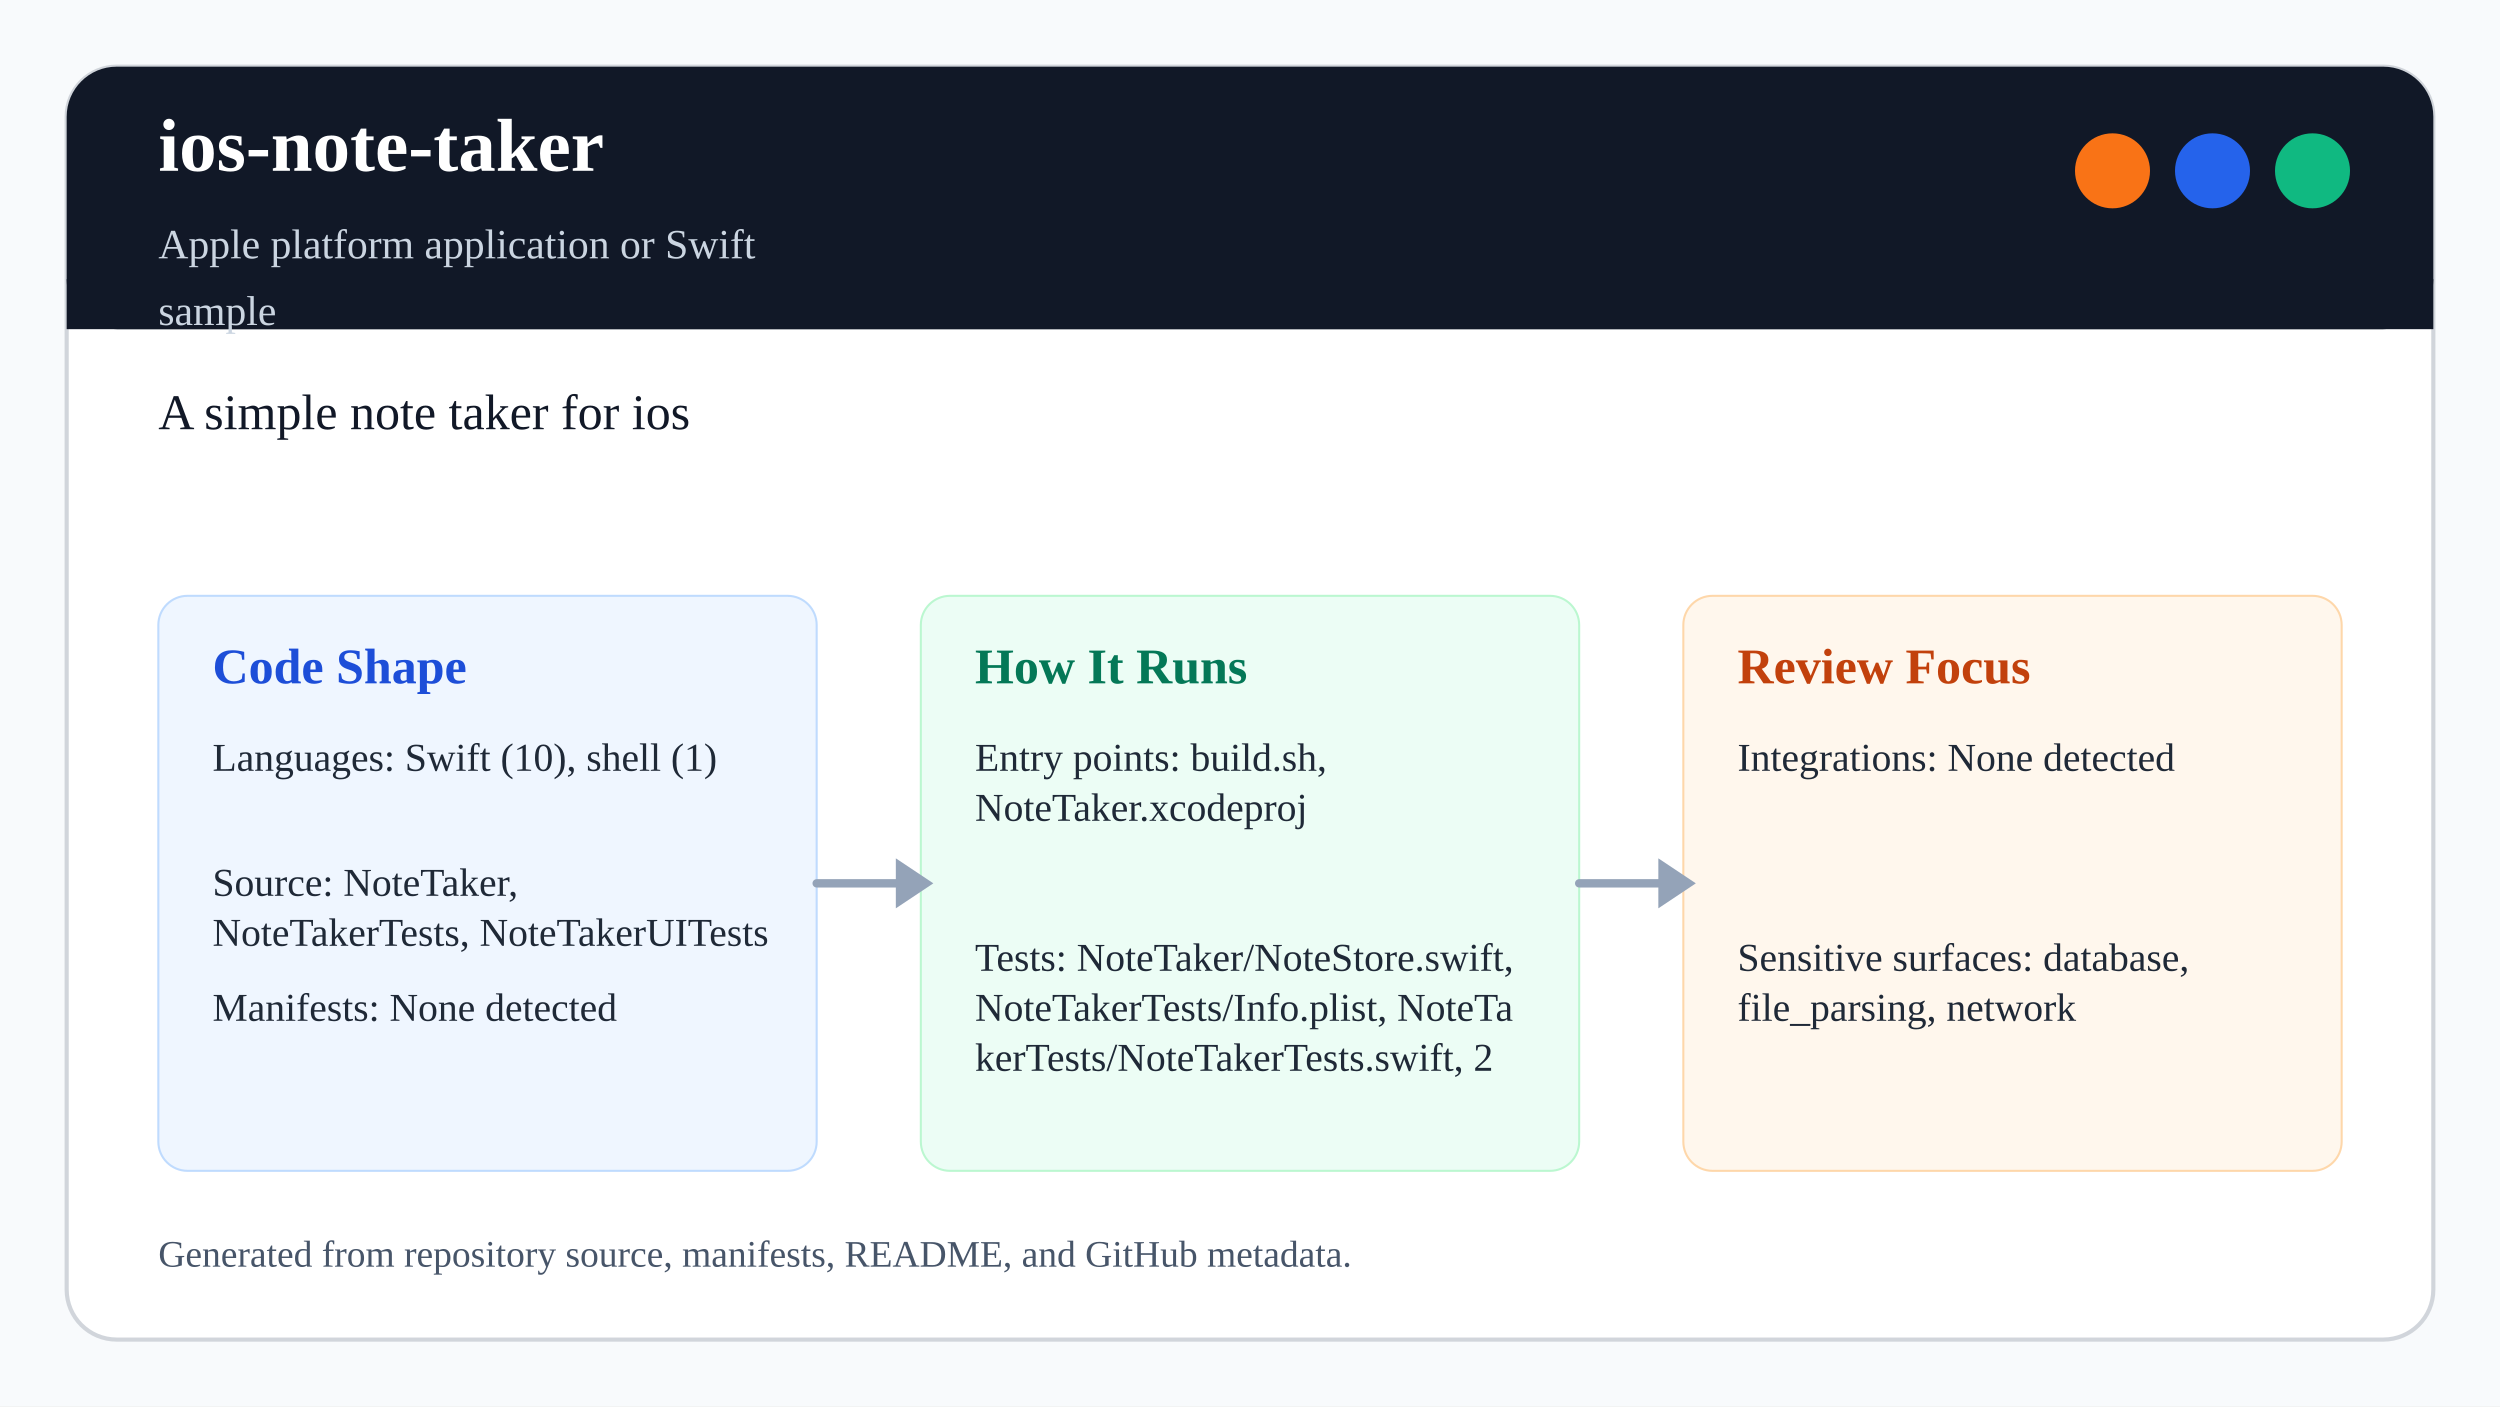
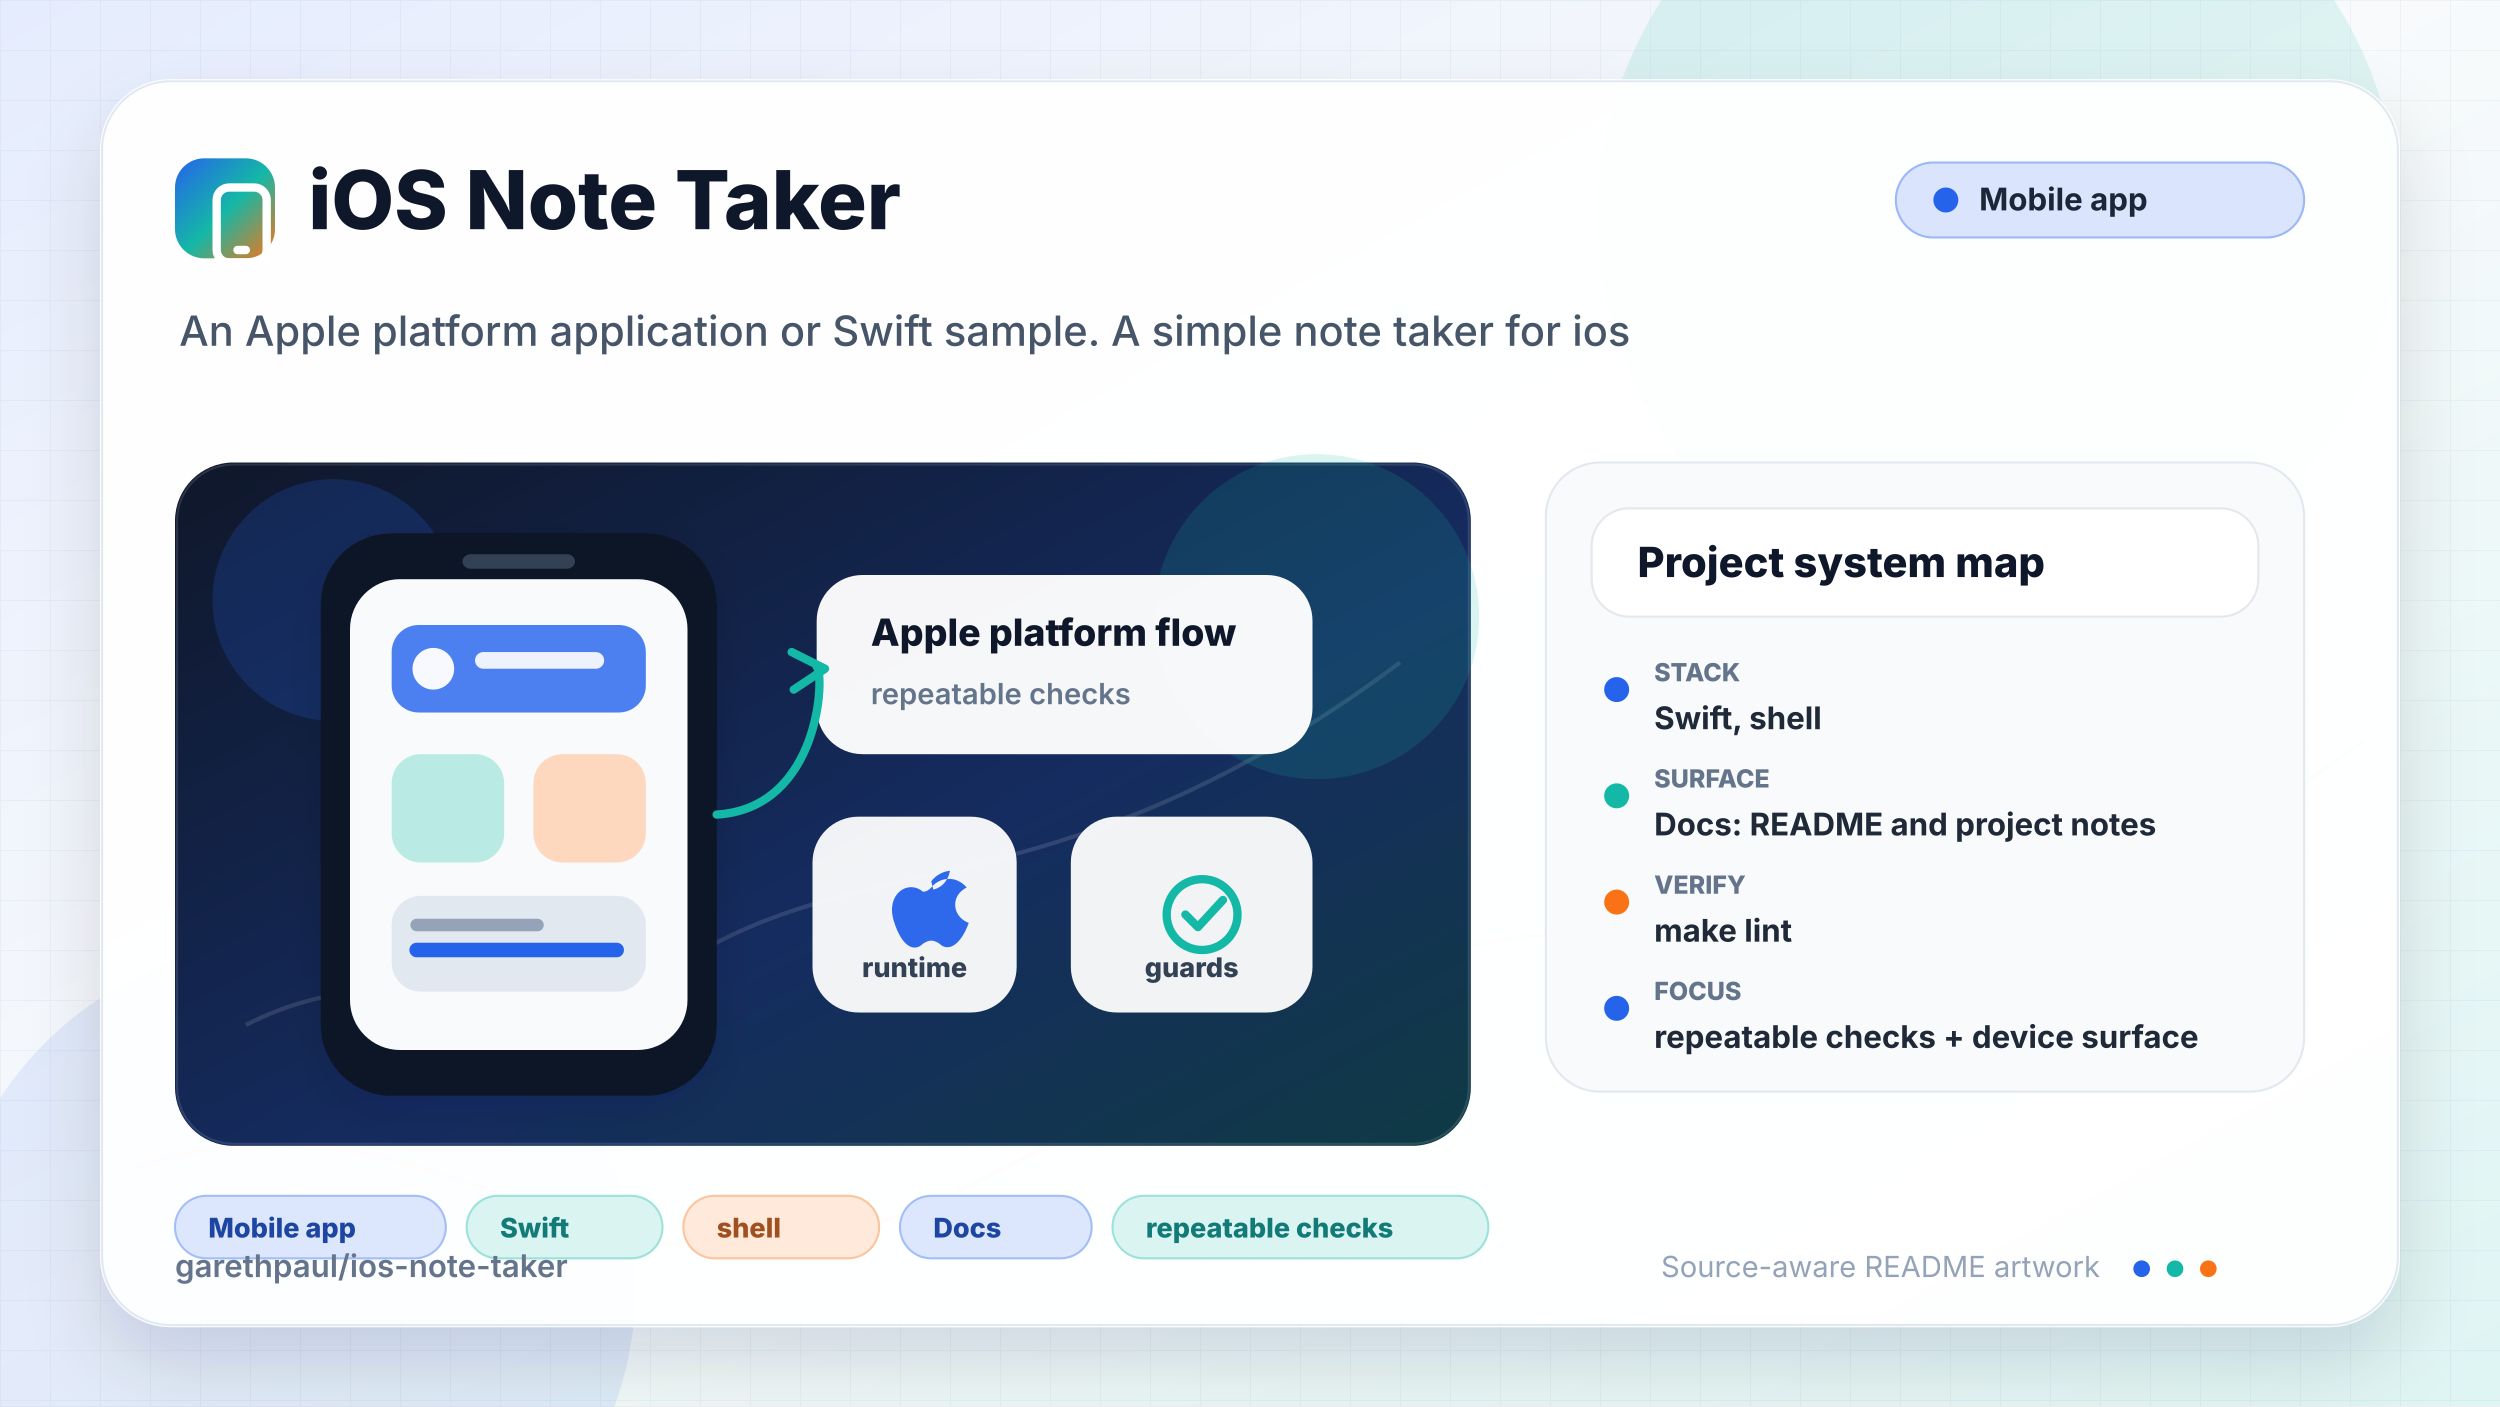
- <svg xmlns="http://www.w3.org/2000/svg" width="1200" height="675" viewBox="0 0 1200 675" role="img" aria-labelledby="title desc">
-   <rect width="1200" height="675" fill="#f8fafc" />
-   <rect x="32" y="32" width="1136" height="611" rx="24" fill="#ffffff" stroke="#d1d5db" stroke-width="2" />
-   <rect x="32" y="32" width="1136" height="126" rx="24" fill="#111827" />
-   <path d="M32 134h1136v24H32z" fill="#111827" />
-   <circle cx="1062" cy="82" r="18" fill="#2563eb" />
-   <circle cx="1110" cy="82" r="18" fill="#10b981" />
-   <circle cx="1014" cy="82" r="18" fill="#f97316" />
-   <text x="76" y="82" font-size="36" fill="#ffffff" font-weight="700">ios-note-taker</text>
-   <text x="76" y="124" font-size="20" fill="#cbd5e1">Apple platform application or Swift</text>
-   <text x="76" y="156" font-size="20" fill="#cbd5e1">sample</text>
-   <text x="76" y="206" font-size="24" fill="#111827">A simple note taker for ios</text>
-   <rect x="76" y="286" width="316" height="276" rx="14" fill="#eff6ff" stroke="#bfdbfe" />
-   <text x="102" y="328" font-size="24" font-weight="700" fill="#1d4ed8">Code Shape</text>
-   <text x="102" y="370" font-size="19" fill="#1f2937">Languages: Swift (10), shell (1)</text>
-   <text x="102" y="430" font-size="19" fill="#1f2937">Source: NoteTaker,</text>
-   <text x="102" y="454" font-size="19" fill="#1f2937">NoteTakerTests, NoteTakerUITests</text>
-   <text x="102" y="490" font-size="19" fill="#1f2937">Manifests: None detected</text>
-   <rect x="442" y="286" width="316" height="276" rx="14" fill="#ecfdf5" stroke="#bbf7d0" />
-   <text x="468" y="328" font-size="24" font-weight="700" fill="#047857">How It Runs</text>
-   <text x="468" y="370" font-size="19" fill="#1f2937">Entry points: build.sh,</text>
-   <text x="468" y="394" font-size="19" fill="#1f2937">NoteTaker.xcodeproj</text>
-   <text x="468" y="466" font-size="19" fill="#1f2937">Tests: NoteTaker/NoteStore.swift,</text>
-   <text x="468" y="490" font-size="19" fill="#1f2937">NoteTakerTests/Info.plist, NoteTa</text>
-   <text x="468" y="514" font-size="19" fill="#1f2937">kerTests/NoteTakerTests.swift, 2</text>
-   <rect x="808" y="286" width="316" height="276" rx="14" fill="#fff7ed" stroke="#fed7aa" />
-   <text x="834" y="328" font-size="24" font-weight="700" fill="#c2410c">Review Focus</text>
-   <text x="834" y="370" font-size="19" fill="#1f2937">Integrations: None detected</text>
-   <text x="834" y="466" font-size="19" fill="#1f2937">Sensitive surfaces: database,</text>
-   <text x="834" y="490" font-size="19" fill="#1f2937">file_parsing, network</text>
-   <path d="M392 424h50" stroke="#94a3b8" stroke-width="4" stroke-linecap="round" />
-   <path d="M430 412l18 12-18 12z" fill="#94a3b8" />
-   <path d="M758 424h50" stroke="#94a3b8" stroke-width="4" stroke-linecap="round" />
-   <path d="M796 412l18 12-18 12z" fill="#94a3b8" />
-   <text x="76" y="608" font-size="18" fill="#475569">Generated from repository source, manifests, README, and GitHub metadata.</text>
+ <svg xmlns="http://www.w3.org/2000/svg" width="1200" height="675" viewBox="0 0 1200 675" role="img" aria-labelledby="p1fwbux9-title p1fwbux9-desc">
+   <defs>
+     <linearGradient id="p1fwbux9-bg" x1="0" y1="0" x2="1" y2="1">
+       <stop offset="0%" stop-color="#e5ecfd" />
+       <stop offset="48%" stop-color="#f8fafc" />
+       <stop offset="100%" stop-color="#def5f3" />
+     </linearGradient>
+     <linearGradient id="p1fwbux9-stage" x1="0" y1="0" x2="1" y2="1">
+       <stop offset="0%" stop-color="#0f172a" />
+       <stop offset="58%" stop-color="#152c60" />
+       <stop offset="100%" stop-color="#103a45" />
+     </linearGradient>
+     <linearGradient id="p1fwbux9-accent" x1="0" y1="0" x2="1" y2="1">
+       <stop offset="0%" stop-color="#2563eb" />
+       <stop offset="52%" stop-color="#14b8a6" />
+       <stop offset="100%" stop-color="#f97316" />
+     </linearGradient>
+     <linearGradient id="p1fwbux9-soft" x1="0" y1="0" x2="1" y2="1">
+       <stop offset="0%" stop-color="#cbdafa" />
+       <stop offset="100%" stop-color="#fee0cc" />
+     </linearGradient>
+     <filter id="p1fwbux9-shadow" x="-20%" y="-20%" width="140%" height="150%">
+       <feDropShadow dx="0" dy="18" stdDeviation="18" flood-color="#0f172a" flood-opacity="0.14" />
+     </filter>
+     <filter id="p1fwbux9-miniShadow" x="-20%" y="-20%" width="140%" height="150%">
+       <feDropShadow dx="0" dy="8" stdDeviation="10" flood-color="#0f172a" flood-opacity="0.12" />
+     </filter>
+     <pattern id="p1fwbux9-grid" width="24" height="24" patternUnits="userSpaceOnUse">
+       <path d="M24 0H0v24" fill="none" stroke="#94a3b8" stroke-opacity="0.16" stroke-width="1" />
+     </pattern>
+     <style>
+       .label { font: 700 13px ui-sans-serif, system-ui, -apple-system, BlinkMacSystemFont, "Segoe UI", sans-serif; letter-spacing: 0; text-transform: uppercase; }
+       .body { font-family: ui-sans-serif, system-ui, -apple-system, BlinkMacSystemFont, "Segoe UI", sans-serif; letter-spacing: 0; }
+     </style>
+   </defs>
+   <rect width="1200" height="675" fill="url(#p1fwbux9-bg)" />
+   <rect width="1200" height="675" fill="url(#p1fwbux9-grid)" opacity="0.65" />
+   <circle cx="139" cy="618" r="166" fill="#2563eb" opacity="0.10" />
+   <circle cx="959" cy="104" r="192" fill="#14b8a6" opacity="0.12" />
+   <path d="M66 560 C214 512 278 642 430 584 C576 528 676 408 838 462 C966 504 1034 426 1134 356" fill="none" stroke="#f97316" stroke-width="2" stroke-opacity="0.18" />
+   <rect x="48" y="38" width="1104" height="599" rx="34" fill="#ffffff" opacity="0.94" filter="url(#p1fwbux9-shadow)" />
+   <rect x="49" y="39" width="1102" height="597" rx="33" fill="none" stroke="#e2e8f0" stroke-width="1" />
+   <g class="body">
+     <rect x="84" y="76" width="48" height="48" rx="14" fill="url(#p1fwbux9-accent)" />
+     <rect x="104" y="90" width="24" height="36" rx="6" stroke="#ffffff" stroke-width="4" stroke-linecap="round" stroke-linejoin="round" fill="none" />
+     <path d="M16 30h4" transform="translate(98 90)" stroke="#ffffff" stroke-width="4" stroke-linecap="round" stroke-linejoin="round" fill="none" />
+     <text x="148" y="110" fill="#0f172a" font-size="39" font-weight="800">iOS Note Taker</text>
+     <rect x="910" y="78" width="196" height="36" rx="18" fill="#dae4fc" stroke="#9bb7f6" />
+     <circle cx="934" cy="96" r="6" fill="#2563eb" />
+     <text x="950" y="101" fill="#1c2639" font-size="15" font-weight="700">Mobile app</text>
+     <text x="86" y="166" fill="#475569" font-size="20" font-weight="500">An Apple platform application or Swift sample. A simple note taker for ios</text>
+   </g>
+   <g transform="translate(84 222)">
+     <rect x="0" y="0" width="622" height="328" rx="28" fill="url(#p1fwbux9-stage)" />
+     <rect x="1" y="1" width="620" height="326" rx="27" fill="none" stroke="#ffffff" stroke-opacity="0.12" />
+     <path d="M34 270 C116 228 166 286 250 236 C338 184 430 214 588 96" fill="none" stroke="#ffffff" stroke-opacity="0.12" stroke-width="2" />
+     <circle cx="76" cy="66" r="58" fill="#2563eb" opacity="0.20" />
+     <circle cx="548" cy="74" r="78" fill="#14b8a6" opacity="0.16" />
+     <g class="body">
+       <rect x="70" y="34" width="190" height="270" rx="34" fill="#111827" filter="url(#p1fwbux9-miniShadow)" />
+       <rect x="84" y="56" width="162" height="226" rx="24" fill="#f8fafc" />
+       <rect x="138" y="44" width="54" height="7" rx="4" fill="#334155" />
+       <rect x="104" y="78" width="122" height="42" rx="13" fill="#4c7fef" />
+       <circle cx="124" cy="99" r="10" fill="#ffffff" opacity="0.95" />
+       <rect x="144" y="91" width="62" height="8" rx="4" fill="#ffffff" opacity="0.9" />
+       <rect x="104" y="140" width="54" height="52" rx="14" fill="#b9eae4" />
+       <rect x="172" y="140" width="54" height="52" rx="14" fill="#fdd8be" />
+       <rect x="104" y="208" width="122" height="46" rx="14" fill="#e2e8f0" />
+       <path d="M116 234h96" stroke="#2563eb" stroke-width="7" stroke-linecap="round" />
+       <path d="M116 222h58" stroke="#94a3b8" stroke-width="6" stroke-linecap="round" />
+       <rect x="308" y="54" width="238" height="86" rx="22" fill="#ffffff" opacity="0.96" />
+       <text x="334" y="88" fill="#0f172a" font-size="18" font-weight="800">Apple platform flow</text>
+       <text x="334" y="116" fill="#64748b" font-size="14" font-weight="600">repeatable checks</text>
+       <path d="M260 169 C310 166 312 101 308 98" fill="none" stroke="#14b8a6" stroke-width="4" stroke-linecap="round" />
+       <path d="M296 91 l16 8 -15 10" fill="none" stroke="#14b8a6" stroke-width="4" stroke-linecap="round" stroke-linejoin="round" />
+       <rect x="306" y="170" width="98" height="94" rx="22" fill="#ffffff" opacity="0.94" />
+       <rect x="430" y="170" width="116" height="94" rx="22" fill="#ffffff" opacity="0.94" />
+       <path d="M25 7c4-5 9-5 9-5-1 5-4 8-8 9 M21 12c-7-6-18 1-14 14 4 13 10 15 14 11 3-2 5-2 8 0 4 4 10 1 14-10-8-3-9-13-1-17-5-6-13-5-17 0-2 2-3 2-4 2z" transform="translate(338 194)" fill="#2563eb" opacity="0.95" />
+       <circle cx="493" cy="217" r="17" stroke="#14b8a6" stroke-width="4" stroke-linecap="round" stroke-linejoin="round" fill="none" />
+       <path d="M13 21l6 6 12-13" transform="translate(472 196)" stroke="#14b8a6" stroke-width="4" stroke-linecap="round" stroke-linejoin="round" fill="none" />
+       <text x="355" y="247" fill="#334155" font-size="13" text-anchor="middle" font-weight="800">runtime</text>
+       <text x="488" y="247" fill="#334155" font-size="13" text-anchor="middle" font-weight="800">guards</text>
+     </g>
+   </g>
+   <g class="body" transform="translate(742 222)">
+     <rect x="0" y="0" width="364" height="302" rx="26" fill="#f8fafc" stroke="#e2e8f0" />
+     <rect x="22" y="22" width="320" height="52" rx="18" fill="#ffffff" stroke="#e5e7eb" />
+     <text x="44" y="55" fill="#0f172a" font-size="20" font-weight="800">Project system map</text>
+     <g transform="translate(24 94)">
+       <circle cx="10" cy="15" r="6" fill="#2563eb" />
+       <text x="28" y="11" fill="#64748b" font-size="12" font-weight="800">STACK</text>
+       <text x="28" y="34" fill="#1f2937" font-size="15" font-weight="650">Swift, shell</text>
+     </g>
+     <g transform="translate(24 145)">
+       <circle cx="10" cy="15" r="6" fill="#14b8a6" />
+       <text x="28" y="11" fill="#64748b" font-size="12" font-weight="800">SURFACE</text>
+       <text x="28" y="34" fill="#1f2937" font-size="15" font-weight="650">Docs: README and project notes</text>
+     </g>
+     <g transform="translate(24 196)">
+       <circle cx="10" cy="15" r="6" fill="#f97316" />
+       <text x="28" y="11" fill="#64748b" font-size="12" font-weight="800">VERIFY</text>
+       <text x="28" y="34" fill="#1f2937" font-size="15" font-weight="650">make lint</text>
+     </g>
+     <g transform="translate(24 247)">
+       <circle cx="10" cy="15" r="6" fill="#2563eb" />
+       <text x="28" y="11" fill="#64748b" font-size="12" font-weight="800">FOCUS</text>
+       <text x="28" y="34" fill="#1f2937" font-size="15" font-weight="650">repeatable checks + device surface</text>
+     </g>
+   </g>
+   <g class="body">
+     <rect x="84" y="574" width="130" height="30" rx="15" fill="#dce6fc" stroke="#a3bdf7" />
+     <text x="100" y="594" fill="#1d46a2" font-size="13" font-weight="800">Mobile app</text>
+     <rect x="224" y="574" width="94" height="30" rx="15" fill="#d9f4f1" stroke="#9ce1da" />
+     <text x="240" y="594" fill="#127b77" font-size="13" font-weight="800">Swift</text>
+     <rect x="328" y="574" width="94" height="30" rx="15" fill="#fee9da" stroke="#fcc49d" />
+     <text x="344" y="594" fill="#a0501e" font-size="13" font-weight="800">shell</text>
+     <rect x="432" y="574" width="92" height="30" rx="15" fill="#dce6fc" stroke="#a3bdf7" />
+     <text x="448" y="594" fill="#1d46a2" font-size="13" font-weight="800">Docs</text>
+     <rect x="534" y="574" width="180.4" height="30" rx="15" fill="#d9f4f1" stroke="#9ce1da" />
+     <text x="550" y="594" fill="#127b77" font-size="13" font-weight="800">repeatable checks</text>
+   </g>
+   <g class="body">
+     <text x="84" y="613" fill="#64748b" font-size="15" font-weight="600">garethpaul/ios-note-taker</text>
+     <text x="1008" y="613" fill="#94a3b8" font-size="14" text-anchor="end">Source-aware README artwork</text>
+     <circle cx="1028" cy="609" r="4" fill="#2563eb" />
+     <circle cx="1044" cy="609" r="4" fill="#14b8a6" />
+     <circle cx="1060" cy="609" r="4" fill="#f97316" />
+   </g>
</svg>
